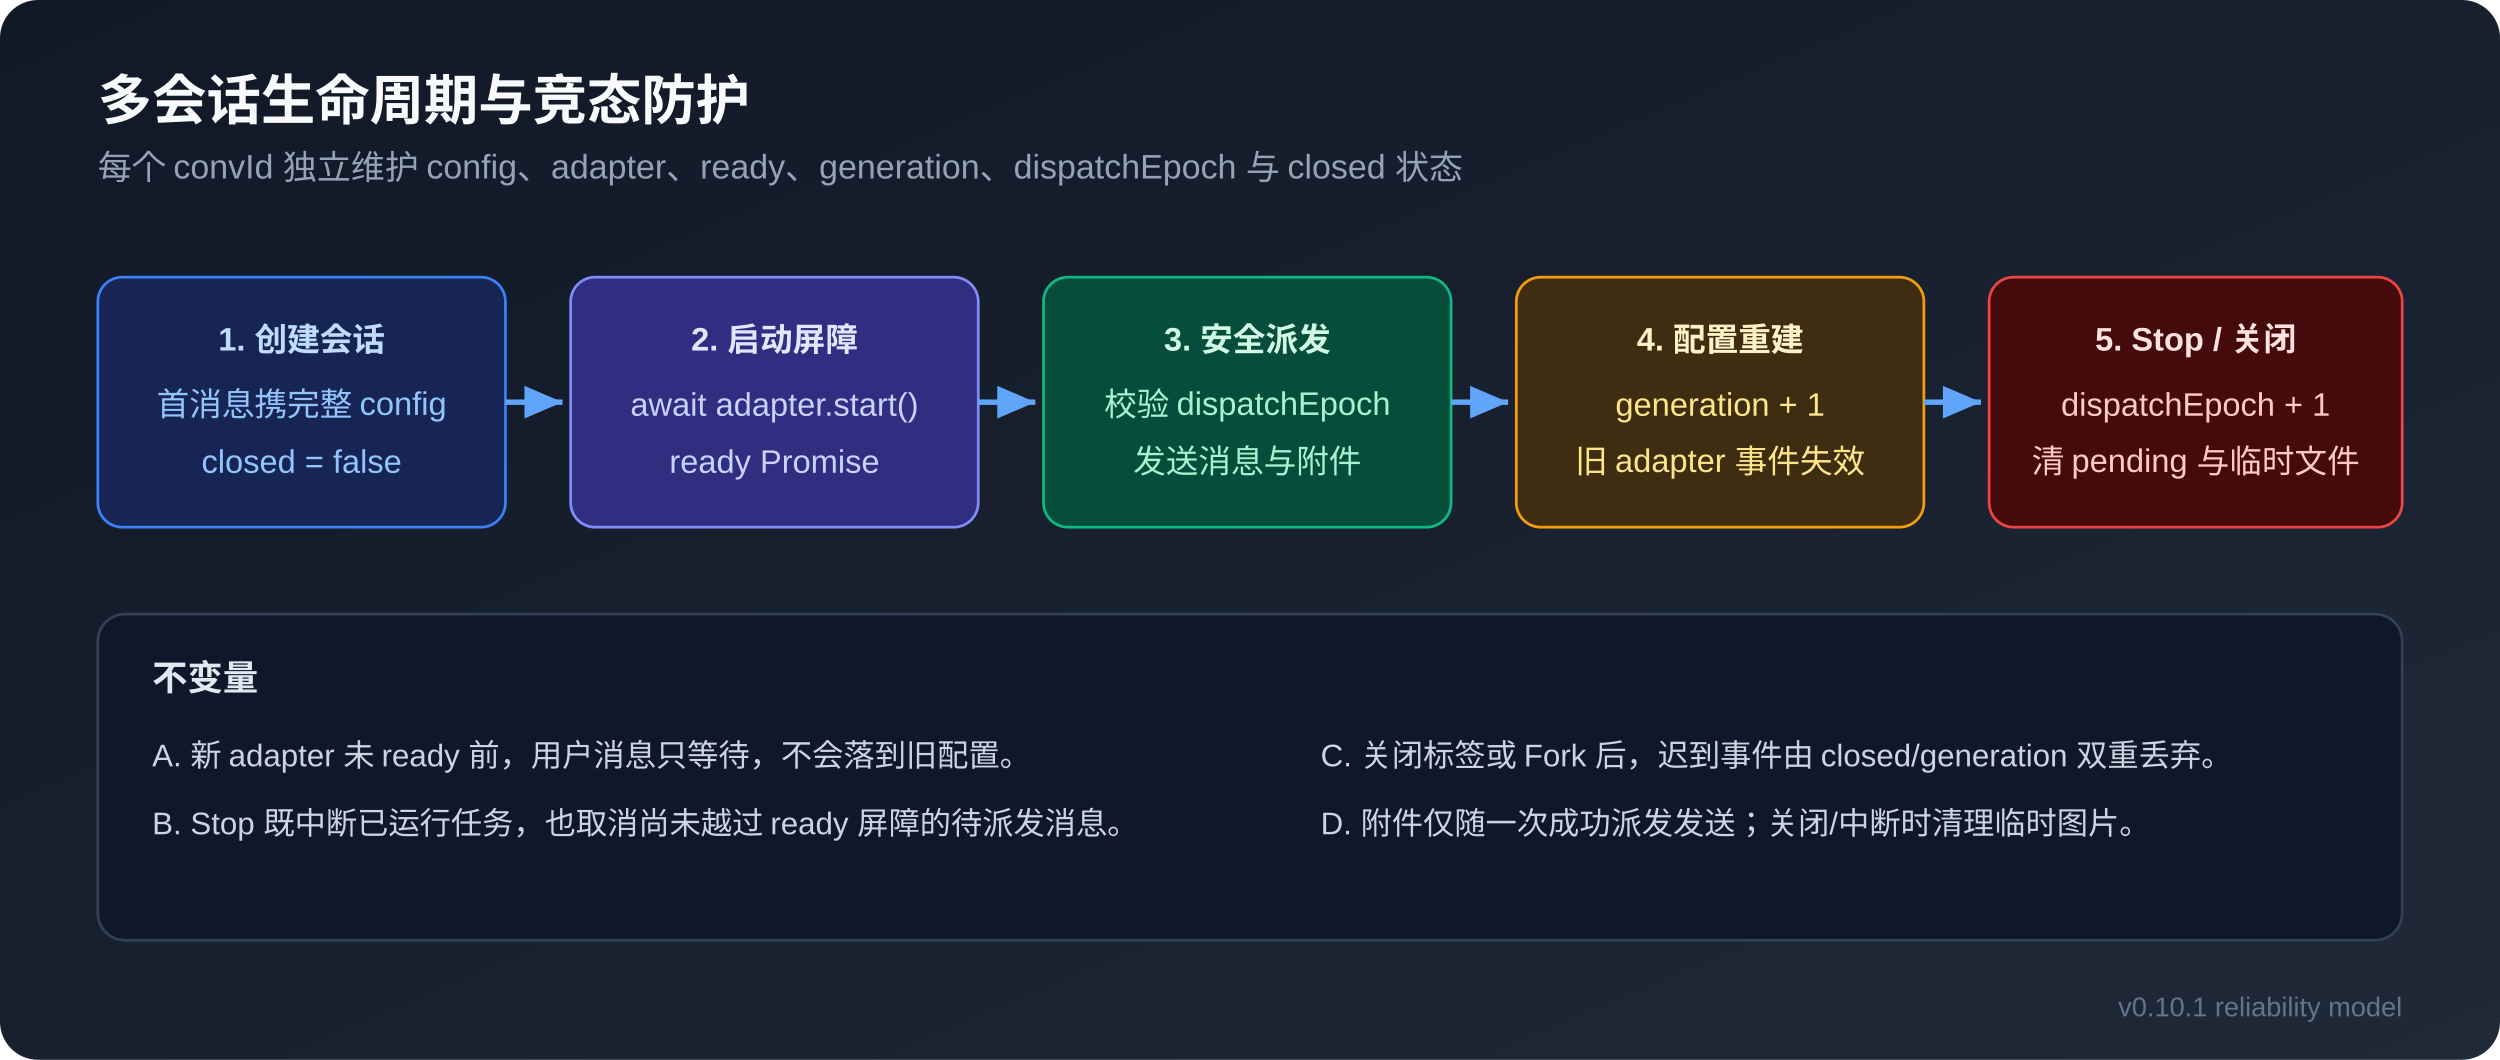
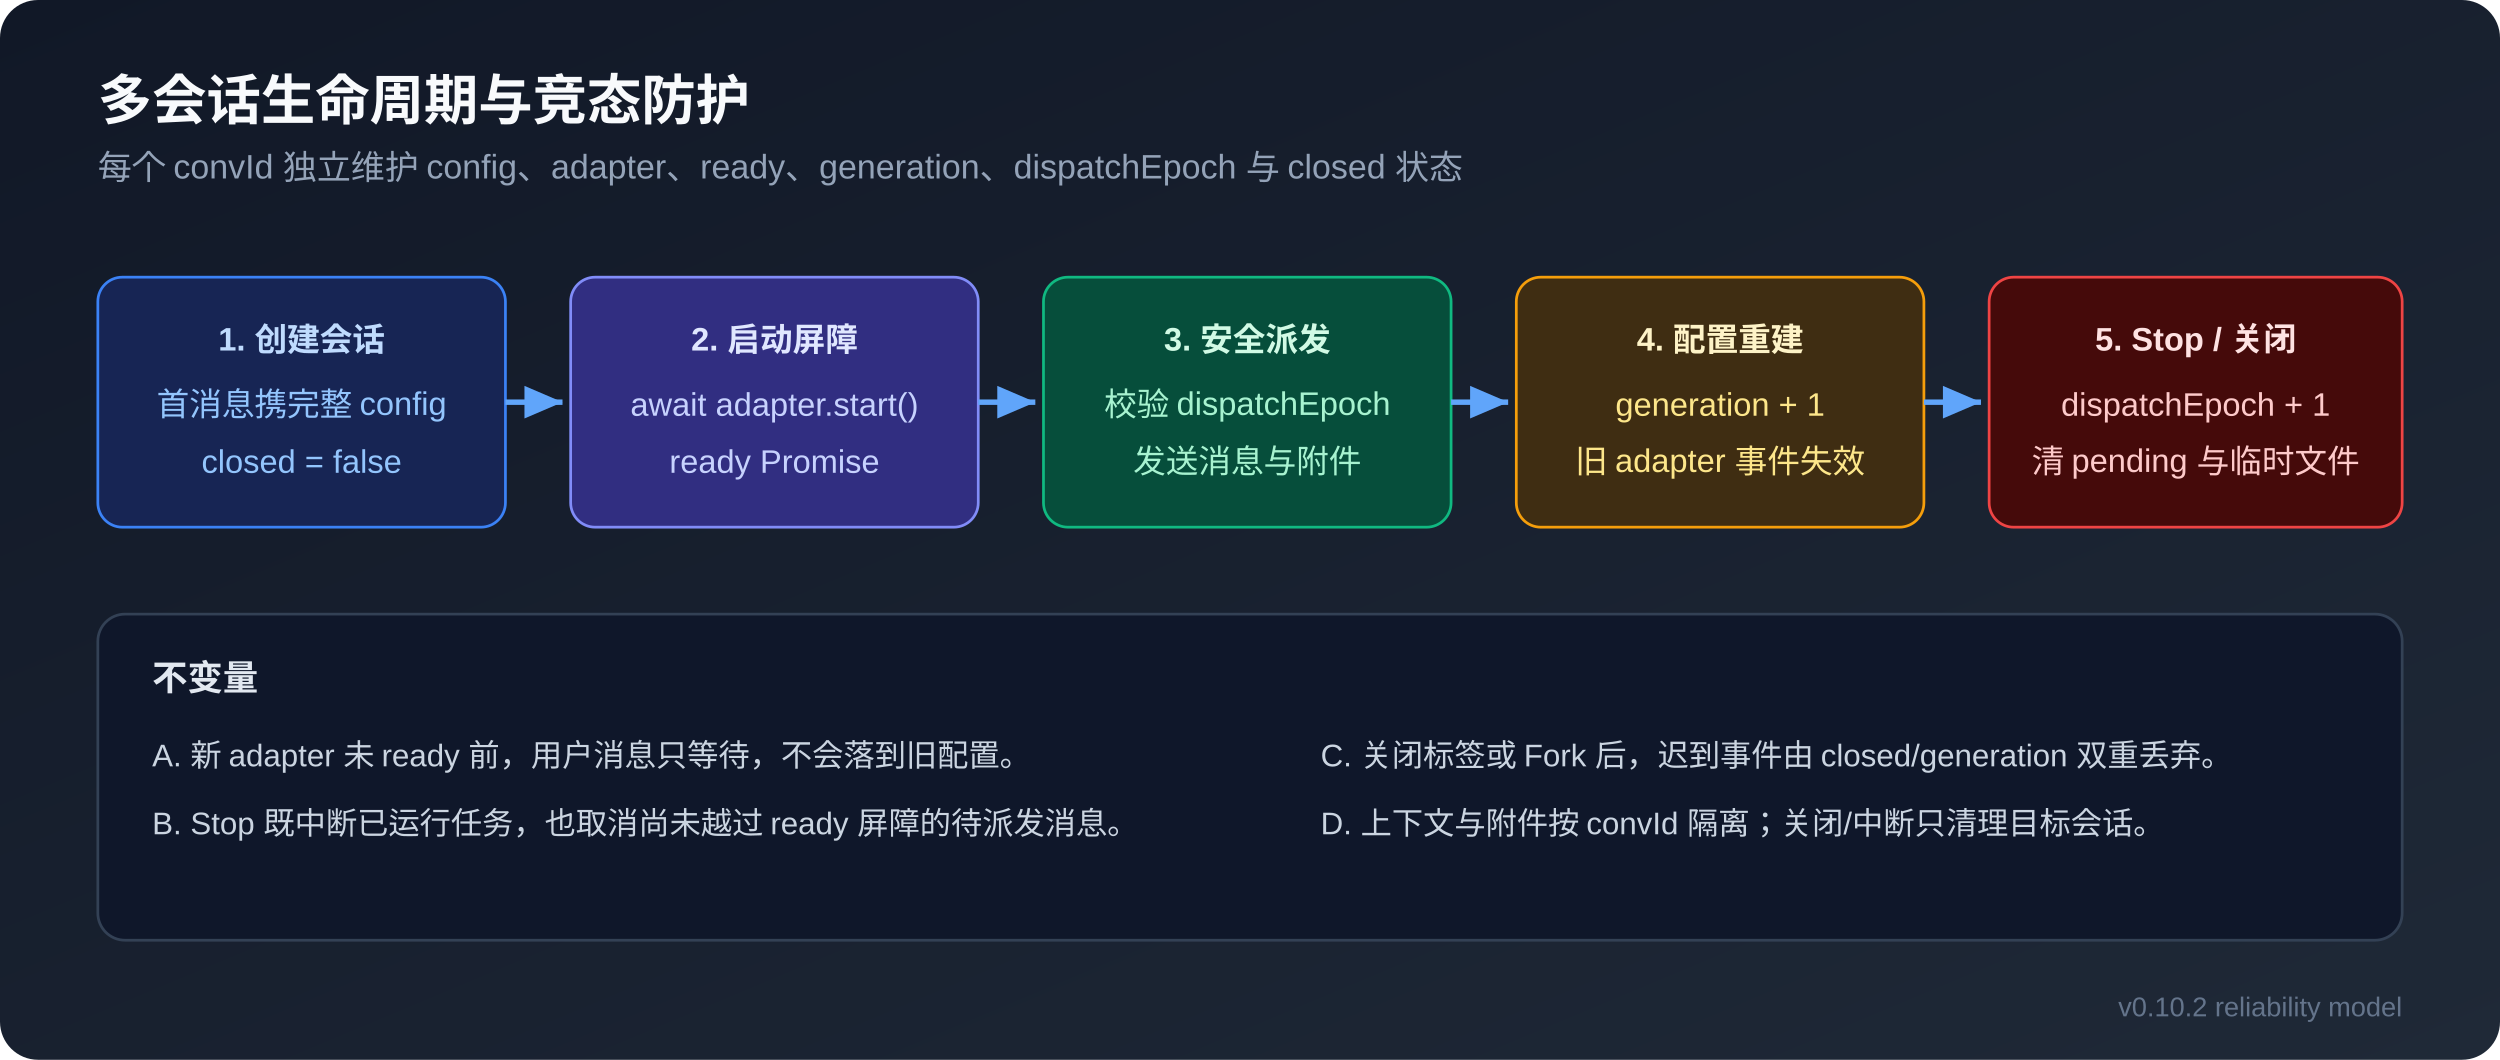
<svg xmlns="http://www.w3.org/2000/svg" viewBox="0 0 920 390" font-family="-apple-system,Segoe UI,Microsoft YaHei,Arial,sans-serif">
  <defs>
    <linearGradient id="lifeBg" x1="0" y1="0" x2="1" y2="1">
      <stop offset="0" stop-color="#111827" />
      <stop offset="1" stop-color="#1f2937" />
    </linearGradient>
    <marker id="lifeArrow" markerWidth="10" markerHeight="10" refX="7" refY="3" orient="auto">
      <path d="M0,0 L7,3 L0,6 Z" fill="#60a5fa" />
    </marker>
  </defs>
  <rect width="920" height="390" rx="14" fill="url(#lifeBg)" />
  <text x="36" y="44" fill="#f8fafc" font-size="20" font-weight="700">多会话生命周期与竞态防护</text>
  <text x="36" y="66" fill="#94a3b8" font-size="12.5">每个 convId 独立维护 config、adapter、ready、generation、dispatchEpoch 与 closed 状态</text>
  <g font-size="12" text-anchor="middle">
    <rect x="36" y="102" width="150" height="92" rx="9" fill="#172554" stroke="#3b82f6" />
    <text x="111" y="129" fill="#bfdbfe" font-weight="700">1. 创建会话</text>
    <text x="111" y="153" fill="#93c5fd">首消息携完整 config</text>
    <text x="111" y="174" fill="#93c5fd">closed = false</text>
    <rect x="210" y="102" width="150" height="92" rx="9" fill="#312e81" stroke="#818cf8" />
    <text x="285" y="129" fill="#e0e7ff" font-weight="700">2. 启动屏障</text>
    <text x="285" y="153" fill="#c7d2fe">await adapter.start()</text>
    <text x="285" y="174" fill="#c7d2fe">ready Promise</text>
    <rect x="384" y="102" width="150" height="92" rx="9" fill="#064e3b" stroke="#10b981" />
    <text x="459" y="129" fill="#d1fae5" font-weight="700">3. 安全派发</text>
    <text x="459" y="153" fill="#a7f3d0">校验 dispatchEpoch</text>
    <text x="459" y="174" fill="#a7f3d0">发送消息与附件</text>
    <rect x="558" y="102" width="150" height="92" rx="9" fill="#3f2d12" stroke="#f59e0b" />
    <text x="633" y="129" fill="#fef3c7" font-weight="700">4. 配置重建</text>
    <text x="633" y="153" fill="#fde68a">generation + 1</text>
    <text x="633" y="174" fill="#fde68a">旧 adapter 事件失效</text>
    <rect x="732" y="102" width="152" height="92" rx="9" fill="#450a0a" stroke="#ef4444" />
    <text x="808" y="129" fill="#fee2e2" font-weight="700">5. Stop / 关闭</text>
    <text x="808" y="153" fill="#fecaca">dispatchEpoch + 1</text>
    <text x="808" y="174" fill="#fecaca">清 pending 与临时文件</text>
  </g>
  <g stroke="#60a5fa" stroke-width="2" marker-end="url(#lifeArrow)">
    <line x1="186" y1="148" x2="207" y2="148" />
    <line x1="360" y1="148" x2="381" y2="148" />
    <line x1="534" y1="148" x2="555" y2="148" />
    <line x1="708" y1="148" x2="729" y2="148" />
  </g>
  <rect x="36" y="226" width="848" height="120" rx="10" fill="#0f172a" stroke="#334155" />
  <text x="56" y="254" fill="#e2e8f0" font-size="13" font-weight="700">不变量</text>
  <g fill="#cbd5e1" font-size="11.5">
    <text x="56" y="282">A. 新 adapter 未 ready 前，用户消息只等待，不会落到旧配置。</text>
    <text x="56" y="307">B. Stop 既中断已运行任务，也取消尚未越过 ready 屏障的待派发消息。</text>
    <text x="486" y="282">C. 关闭标签或 Fork 后，迟到事件由 closed/generation 双重丢弃。</text>
-     <text x="486" y="307">D. 附件仅随一次成功派发发送；关闭/中断时清理临时图片。</text>
+     <text x="486" y="307">D. 上下文与附件按 convId 隔离；关闭/中断只清理目标会话。</text>
  </g>
-   <text x="884" y="374" fill="#64748b" font-size="10" text-anchor="end">v0.10.1 reliability model</text>
+   <text x="884" y="374" fill="#64748b" font-size="10" text-anchor="end">v0.10.2 reliability model</text>
</svg>
